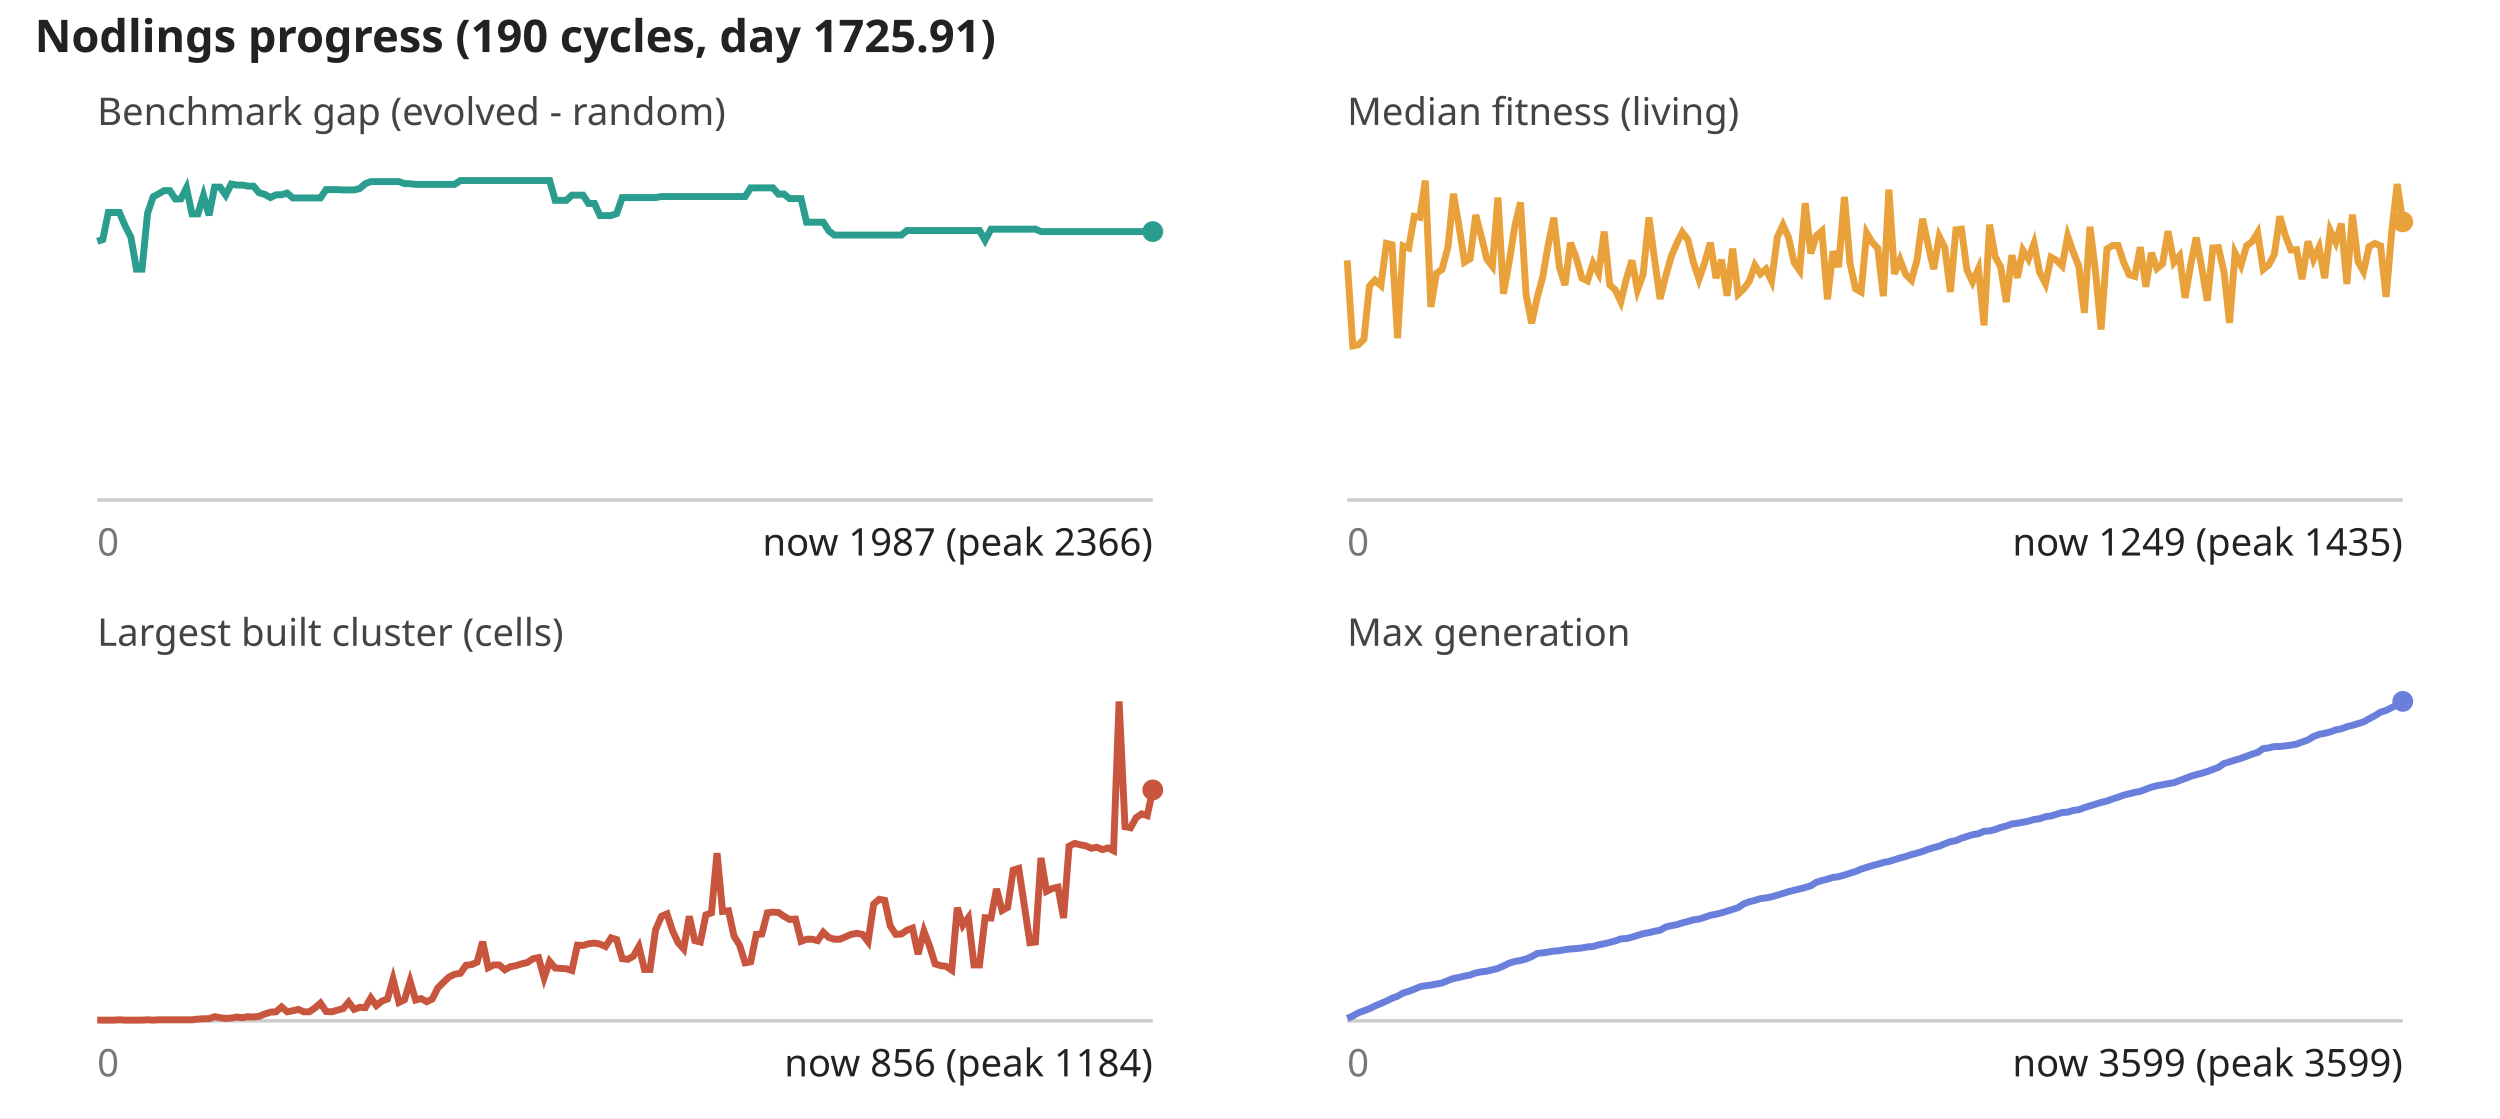
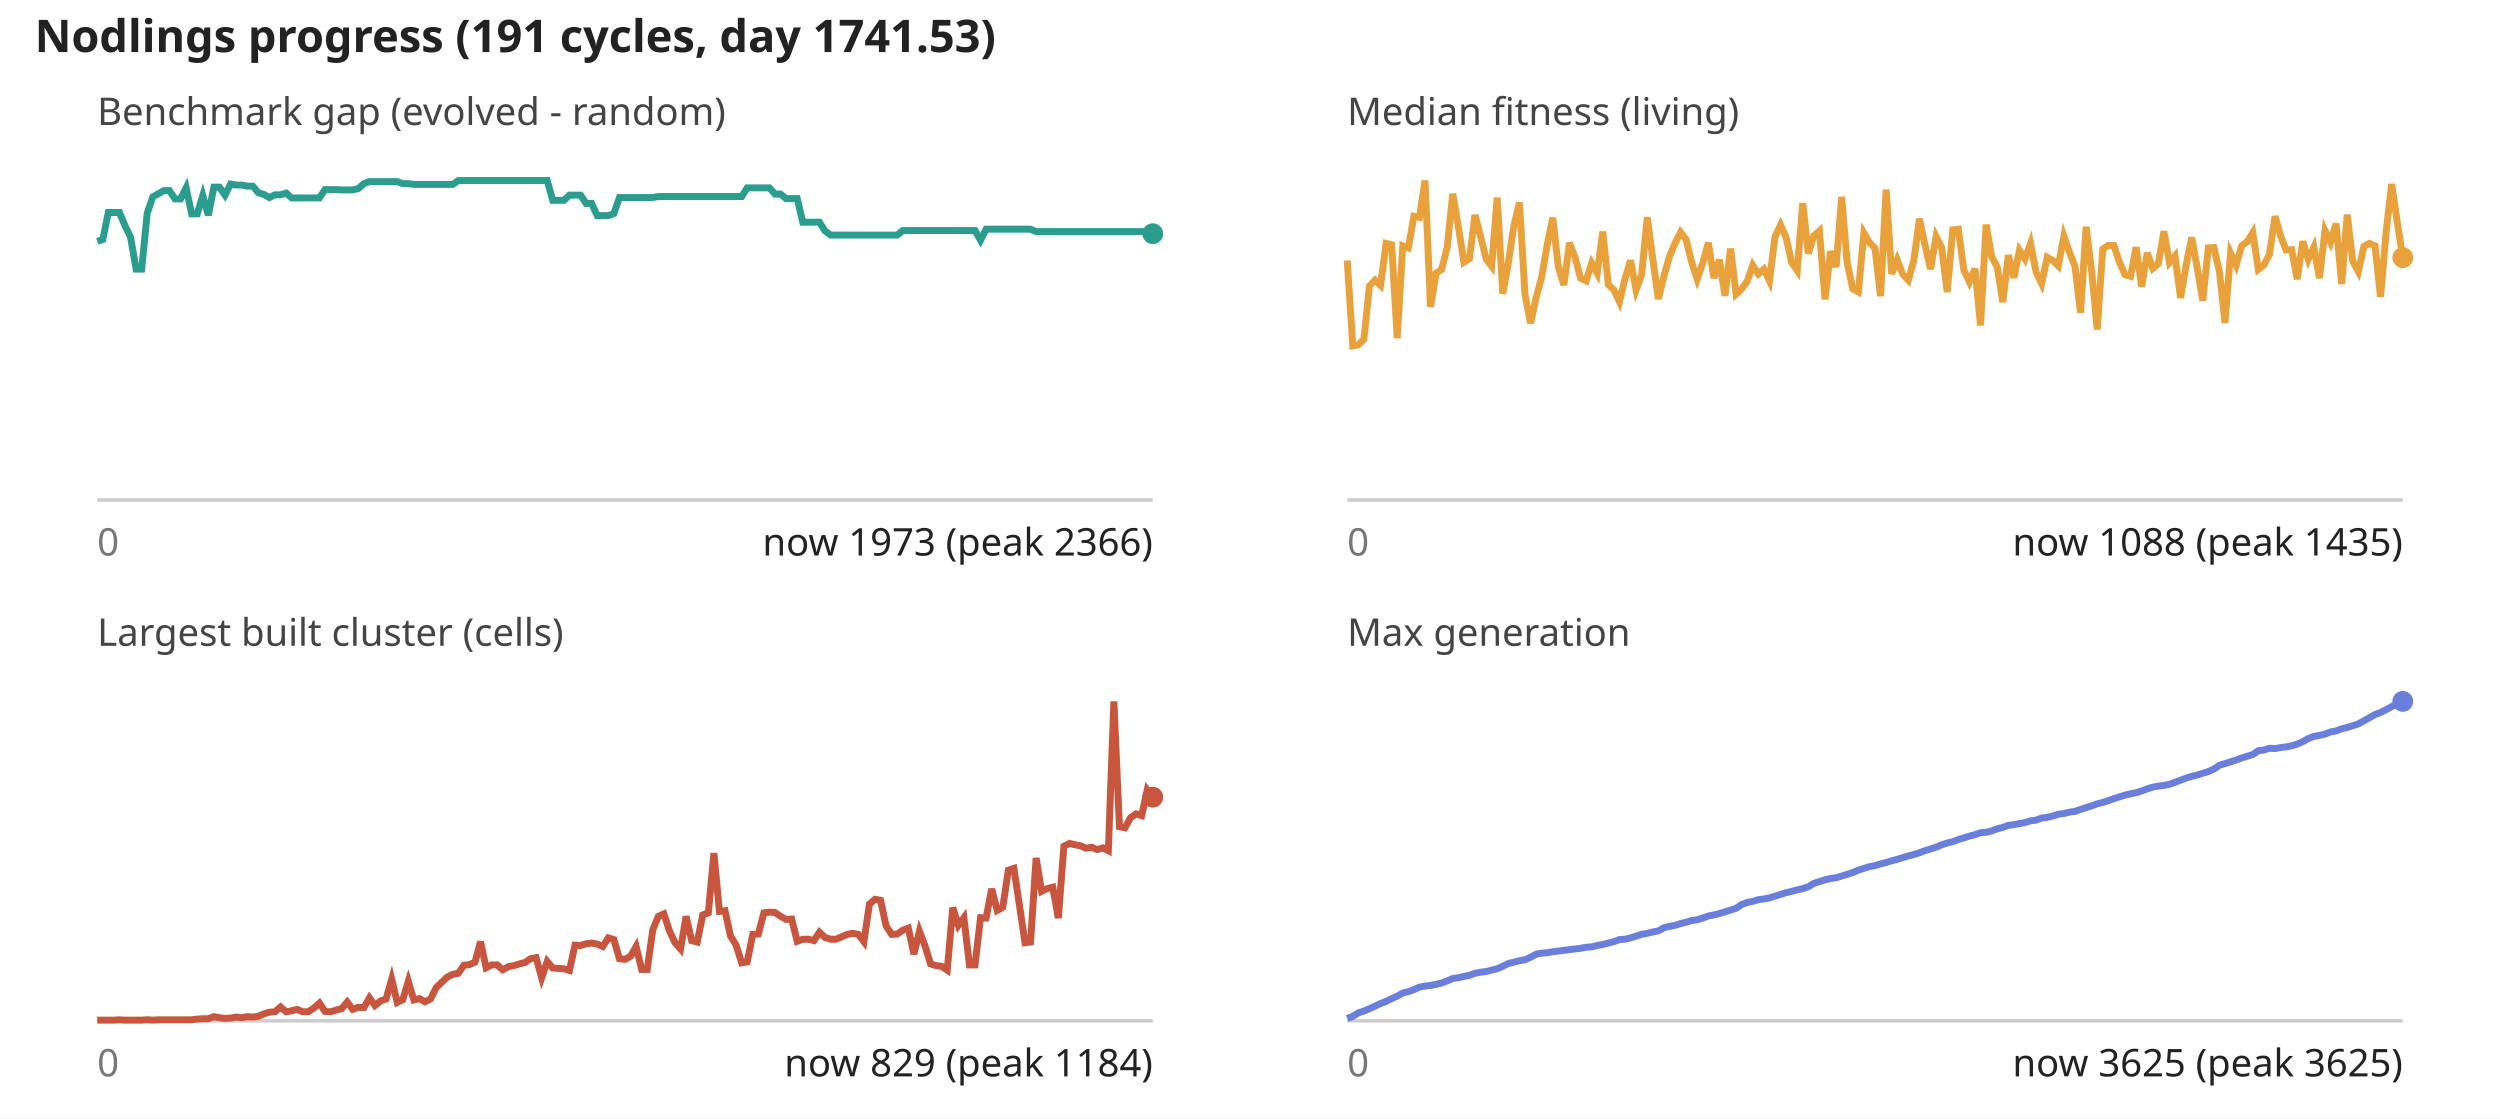
<svg xmlns="http://www.w3.org/2000/svg" viewBox="0 0 720 322" font-family="sans-serif" font-size="11">
  <rect width="100%" height="100%" fill="#fff" />
-   <text x="10" y="15" font-size="13" font-weight="bold" fill="#222">Nodlings progress (190 cycles, day 1725.91)</text>
+   <text x="10" y="15" font-size="13" font-weight="bold" fill="#222">Nodlings progress (191 cycles, day 1741.53)</text>
  <text x="28" y="36" fill="#444">Benchmark gap (evolved - random)</text>
  <line x1="28" y1="144" x2="332" y2="144" stroke="#ccc" />
-   <polyline fill="none" stroke="#2a9d8f" stroke-width="2" points="28.0,69.5 29.6,69.0 31.2,61.2 32.8,61.2 34.4,61.2 36.0,65.0 37.7,68.3 39.3,77.5 40.9,77.5 42.5,61.4 44.1,56.7 45.7,55.8 47.3,54.9 48.9,54.9 50.5,57.3 52.1,57.3 53.7,54.1 55.3,61.6 57.0,61.6 58.6,56.3 60.2,62.0 61.8,53.9 63.4,53.9 65.0,56.2 66.6,53.0 68.2,53.3 69.8,53.3 71.4,53.6 73.0,53.6 74.6,55.5 76.3,56.0 77.9,56.9 79.5,56.1 81.1,56.1 82.7,55.6 84.3,57.0 85.9,57.0 87.5,57.0 89.1,57.0 90.7,57.0 92.3,57.0 93.9,54.6 95.6,54.6 97.2,54.6 98.8,54.7 100.4,54.7 102.0,54.7 103.6,54.3 105.2,52.9 106.8,52.3 108.4,52.3 110.0,52.3 111.6,52.3 113.2,52.3 114.9,52.3 116.5,52.9 118.1,52.9 119.7,53.1 121.3,53.1 122.9,53.1 124.5,53.1 126.1,53.1 127.7,53.1 129.3,53.1 130.9,53.1 132.6,52.0 134.2,52.0 135.8,52.0 137.4,52.0 139.0,52.0 140.6,52.0 142.2,52.0 143.8,52.0 145.4,52.0 147.0,52.0 148.6,52.0 150.2,52.0 151.9,52.0 153.5,52.0 155.1,52.0 156.7,52.0 158.3,52.0 159.9,57.7 161.5,57.7 163.1,57.7 164.7,56.2 166.3,56.2 167.9,56.2 169.5,58.6 171.2,58.6 172.8,62.1 174.4,62.1 176.0,62.1 177.6,61.5 179.2,56.9 180.8,56.9 182.4,56.9 184.0,56.9 185.6,56.9 187.2,56.9 188.8,56.9 190.5,56.6 192.1,56.6 193.7,56.6 195.3,56.6 196.9,56.6 198.5,56.6 200.1,56.6 201.7,56.6 203.3,56.6 204.9,56.6 206.5,56.6 208.1,56.6 209.8,56.6 211.4,56.6 213.0,56.6 214.6,56.6 216.2,54.1 217.8,54.1 219.4,54.1 221.0,54.1 222.6,54.1 224.2,55.9 225.8,55.9 227.4,57.2 229.1,57.2 230.7,57.2 232.3,64.0 233.9,64.0 235.5,64.0 237.1,64.0 238.7,66.5 240.3,67.7 241.9,67.7 243.5,67.7 245.1,67.7 246.8,67.7 248.4,67.7 250.0,67.7 251.6,67.7 253.2,67.7 254.8,67.7 256.4,67.7 258.0,67.7 259.6,67.7 261.2,66.4 262.8,66.4 264.4,66.4 266.1,66.4 267.7,66.4 269.3,66.4 270.9,66.4 272.5,66.4 274.1,66.4 275.7,66.4 277.3,66.4 278.9,66.4 280.5,66.4 282.1,66.4 283.7,69.2 285.4,66.0 287.0,66.0 288.6,66.0 290.2,66.0 291.8,66.0 293.4,66.0 295.0,66.0 296.6,66.0 298.2,66.0 299.8,66.7 301.4,66.7 303.0,66.7 304.7,66.7 306.3,66.7 307.9,66.7 309.5,66.7 311.1,66.7 312.7,66.7 314.3,66.7 315.9,66.7 317.5,66.7 319.1,66.7 320.7,66.7 322.3,66.7 324.0,66.7 325.6,66.7 327.2,66.7 328.8,66.7 330.4,66.7 332.0,66.7" />
-   <circle cx="332.0" cy="66.7" r="3" fill="#2a9d8f" />
+   <polyline fill="none" stroke="#2a9d8f" stroke-width="2" points="28.0,69.5 29.6,69.0 31.2,61.2 32.8,61.2 34.4,61.2 36.0,65.0 37.6,68.3 39.2,77.5 40.8,77.5 42.4,61.4 44.0,56.7 45.6,55.8 47.2,54.9 48.8,54.9 50.4,57.3 52.0,57.3 53.6,54.1 55.2,61.6 56.8,61.6 58.4,56.3 60.0,62.0 61.6,53.9 63.2,53.9 64.8,56.2 66.4,53.0 68.0,53.3 69.6,53.3 71.2,53.6 72.8,53.6 74.4,55.5 76.0,56.0 77.6,56.9 79.2,56.1 80.8,56.1 82.4,55.6 84.0,57.0 85.6,57.0 87.2,57.0 88.8,57.0 90.4,57.0 92.0,57.0 93.6,54.6 95.2,54.6 96.8,54.6 98.4,54.7 100.0,54.7 101.6,54.7 103.2,54.3 104.8,52.9 106.4,52.3 108.0,52.3 109.6,52.3 111.2,52.3 112.8,52.3 114.4,52.3 116.0,52.9 117.6,52.9 119.2,53.1 120.8,53.1 122.4,53.1 124.0,53.1 125.6,53.1 127.2,53.1 128.8,53.1 130.4,53.1 132.0,52.0 133.6,52.0 135.2,52.0 136.8,52.0 138.4,52.0 140.0,52.0 141.6,52.0 143.2,52.0 144.8,52.0 146.4,52.0 148.0,52.0 149.6,52.0 151.2,52.0 152.8,52.0 154.4,52.0 156.0,52.0 157.6,52.0 159.2,57.7 160.8,57.7 162.4,57.7 164.0,56.2 165.6,56.2 167.2,56.2 168.8,58.6 170.4,58.6 172.0,62.1 173.6,62.1 175.2,62.1 176.8,61.5 178.4,56.9 180.0,56.9 181.6,56.9 183.2,56.9 184.8,56.9 186.4,56.9 188.0,56.9 189.6,56.6 191.2,56.6 192.8,56.6 194.4,56.6 196.0,56.6 197.6,56.6 199.2,56.6 200.8,56.6 202.4,56.6 204.0,56.6 205.6,56.6 207.2,56.6 208.8,56.6 210.4,56.6 212.0,56.6 213.6,56.6 215.2,54.1 216.8,54.1 218.4,54.1 220.0,54.1 221.6,54.1 223.2,55.9 224.8,55.9 226.4,57.2 228.0,57.2 229.6,57.2 231.2,64.0 232.8,64.0 234.4,64.0 236.0,64.0 237.6,66.5 239.2,67.7 240.8,67.7 242.4,67.7 244.0,67.7 245.6,67.7 247.2,67.7 248.8,67.7 250.4,67.7 252.0,67.7 253.6,67.7 255.2,67.7 256.8,67.7 258.4,67.7 260.0,66.4 261.6,66.4 263.2,66.4 264.8,66.4 266.4,66.4 268.0,66.4 269.6,66.4 271.2,66.4 272.8,66.4 274.4,66.4 276.0,66.4 277.6,66.4 279.2,66.4 280.8,66.4 282.4,69.2 284.0,66.0 285.6,66.0 287.2,66.0 288.8,66.0 290.4,66.0 292.0,66.0 293.6,66.0 295.2,66.0 296.8,66.0 298.4,66.7 300.0,66.7 301.6,66.7 303.2,66.7 304.8,66.7 306.4,66.7 308.0,66.7 309.6,66.7 311.2,66.7 312.8,66.7 314.4,66.7 316.0,66.7 317.6,66.7 319.2,66.7 320.8,66.7 322.4,66.7 324.0,66.7 325.6,66.7 327.2,66.7 328.8,66.7 330.4,66.7 332.0,67.3" />
+   <circle cx="332.0" cy="67.3" r="3" fill="#2a9d8f" />
  <text x="28" y="160" fill="#777">0</text>
-   <text x="332" y="160" text-anchor="end" fill="#222">now 1987 (peak 2366)</text>
+   <text x="332" y="160" text-anchor="end" fill="#222">now 1973 (peak 2366)</text>
  <text x="388" y="36" fill="#444">Median fitness (living)</text>
  <line x1="388" y1="144" x2="692" y2="144" stroke="#ccc" />
-   <polyline fill="none" stroke="#e9a23b" stroke-width="2" points="388.0,75.0 389.6,99.6 391.2,99.3 392.8,97.7 394.4,82.4 396.0,80.7 397.7,82.2 399.3,70.1 400.9,70.5 402.5,97.4 404.1,70.8 405.7,71.4 407.3,62.3 408.9,62.6 410.5,52.0 412.1,88.4 413.7,78.7 415.3,77.6 417.0,71.2 418.6,55.8 420.2,65.2 421.8,75.5 423.4,74.5 425.0,61.9 426.6,68.0 428.2,74.6 429.8,76.7 431.4,56.9 433.0,84.6 434.6,75.7 436.3,65.0 437.9,58.3 439.5,84.8 441.1,93.1 442.7,85.8 444.3,79.8 445.9,70.5 447.5,62.7 449.1,76.9 450.7,82.1 452.3,69.9 453.9,74.1 455.6,80.1 457.2,80.9 458.8,75.8 460.4,78.7 462.0,66.7 463.6,82.0 465.2,83.5 466.8,86.9 468.4,80.3 470.0,75.0 471.6,83.5 473.2,79.1 474.9,62.6 476.5,74.6 478.1,86.1 479.7,79.6 481.3,73.9 482.9,70.1 484.5,66.9 486.1,69.0 487.7,75.5 489.3,80.4 490.9,75.8 492.6,69.9 494.2,80.1 495.8,74.8 497.4,85.2 499.0,71.6 500.6,84.7 502.2,83.2 503.8,81.0 505.4,76.4 507.0,78.9 508.6,77.5 510.2,80.9 511.9,68.2 513.5,64.8 515.1,68.4 516.7,75.6 518.3,77.9 519.9,58.5 521.5,73.0 523.1,67.9 524.7,66.5 526.3,86.2 527.9,72.4 529.5,76.9 531.2,56.7 532.8,75.8 534.4,83.2 536.0,84.1 537.6,67.1 539.2,69.8 540.8,71.5 542.4,85.3 544.0,54.6 545.6,78.9 547.2,74.8 548.8,79.0 550.5,80.7 552.1,74.9 553.7,63.0 555.3,70.6 556.9,77.5 558.5,68.1 560.1,71.3 561.7,84.1 563.3,66.2 564.9,66.0 566.5,77.8 568.1,81.2 569.8,77.4 571.4,93.7 573.0,64.7 574.6,73.9 576.2,76.9 577.8,87.0 579.4,73.5 581.0,80.0 582.6,72.1 584.2,74.6 585.8,70.1 587.4,78.4 589.1,81.7 590.7,74.1 592.3,75.0 593.9,76.6 595.5,68.0 597.1,72.6 598.7,76.7 600.3,90.1 601.9,65.3 603.5,78.1 605.1,94.9 606.8,71.7 608.4,70.7 610.0,70.7 611.6,75.5 613.2,79.1 614.8,79.6 616.4,71.2 618.0,82.6 619.6,72.8 621.2,77.3 622.8,76.0 624.4,66.6 626.1,75.6 627.7,73.7 629.3,85.8 630.9,76.4 632.5,68.4 634.1,77.1 635.7,86.6 637.3,71.4 638.9,71.3 640.5,78.2 642.1,93.0 643.7,72.9 645.4,76.4 647.0,70.8 648.6,69.6 650.2,67.0 651.8,77.6 653.4,76.3 655.0,73.3 656.6,62.3 658.2,67.9 659.8,72.0 661.4,71.9 663.0,80.4 664.7,69.5 666.3,74.7 667.9,71.2 669.5,80.1 671.1,66.4 672.7,69.8 674.3,64.4 675.9,81.8 677.5,61.8 679.1,75.3 680.7,78.2 682.3,71.0 684.0,70.1 685.6,70.8 687.2,85.5 688.8,66.9 690.4,53.0 692.0,63.9" />
-   <circle cx="692.0" cy="63.9" r="3" fill="#e9a23b" />
+   <polyline fill="none" stroke="#e9a23b" stroke-width="2" points="388.0,75.0 389.6,99.6 391.2,99.3 392.8,97.7 394.4,82.4 396.0,80.7 397.6,82.2 399.2,70.1 400.8,70.5 402.4,97.4 404.0,70.8 405.6,71.4 407.2,62.3 408.8,62.6 410.4,52.0 412.0,88.4 413.6,78.7 415.2,77.6 416.8,71.2 418.4,55.8 420.0,65.2 421.6,75.5 423.2,74.5 424.8,61.9 426.4,68.0 428.0,74.6 429.6,76.7 431.2,56.9 432.8,84.6 434.4,75.7 436.0,65.0 437.6,58.3 439.2,84.8 440.8,93.1 442.4,85.8 444.0,79.8 445.6,70.5 447.2,62.7 448.8,76.9 450.4,82.1 452.0,69.9 453.6,74.1 455.2,80.1 456.8,80.9 458.4,75.8 460.0,78.7 461.6,66.7 463.2,82.0 464.8,83.5 466.4,86.9 468.0,80.3 469.6,75.0 471.2,83.5 472.8,79.1 474.4,62.6 476.0,74.6 477.6,86.1 479.2,79.6 480.8,73.9 482.4,70.1 484.0,66.9 485.6,69.0 487.2,75.5 488.8,80.4 490.4,75.8 492.0,69.9 493.6,80.1 495.2,74.8 496.8,85.2 498.4,71.6 500.0,84.7 501.6,83.2 503.2,81.0 504.8,76.4 506.4,78.9 508.0,77.5 509.6,80.9 511.2,68.2 512.8,64.8 514.4,68.4 516.0,75.6 517.6,77.9 519.2,58.5 520.8,73.0 522.4,67.9 524.0,66.5 525.6,86.2 527.2,72.4 528.8,76.9 530.4,56.7 532.0,75.8 533.6,83.2 535.2,84.1 536.8,67.1 538.4,69.8 540.0,71.5 541.6,85.3 543.2,54.6 544.8,78.9 546.4,74.8 548.0,79.0 549.6,80.7 551.2,74.9 552.8,63.0 554.4,70.6 556.0,77.5 557.6,68.1 559.2,71.3 560.8,84.1 562.4,66.2 564.0,66.0 565.6,77.8 567.2,81.2 568.8,77.4 570.4,93.7 572.0,64.7 573.6,73.9 575.2,76.9 576.8,87.0 578.4,73.5 580.0,80.0 581.6,72.1 583.2,74.6 584.8,70.1 586.4,78.4 588.0,81.7 589.6,74.1 591.2,75.0 592.8,76.6 594.4,68.0 596.0,72.6 597.6,76.7 599.2,90.1 600.8,65.3 602.4,78.1 604.0,94.9 605.6,71.7 607.2,70.7 608.8,70.7 610.4,75.5 612.0,79.1 613.6,79.6 615.2,71.2 616.8,82.6 618.4,72.8 620.0,77.3 621.6,76.0 623.2,66.6 624.8,75.6 626.4,73.7 628.0,85.8 629.6,76.4 631.2,68.4 632.8,77.1 634.4,86.6 636.0,71.4 637.6,71.3 639.2,78.2 640.8,93.0 642.4,72.9 644.0,76.4 645.6,70.8 647.2,69.6 648.8,67.0 650.4,77.6 652.0,76.3 653.6,73.3 655.2,62.3 656.8,67.9 658.4,72.0 660.0,71.9 661.6,80.4 663.2,69.5 664.8,74.7 666.4,71.2 668.0,80.1 669.6,66.4 671.2,69.8 672.8,64.4 674.4,81.8 676.0,61.8 677.6,75.3 679.2,78.2 680.8,71.0 682.4,70.1 684.0,70.8 685.6,85.5 687.2,66.9 688.8,53.0 690.4,63.9 692.0,74.2" />
+   <circle cx="692.0" cy="74.2" r="3" fill="#e9a23b" />
  <text x="388" y="160" fill="#777">0</text>
-   <text x="692" y="160" text-anchor="end" fill="#222">now 1249 (peak 1435)</text>
+   <text x="692" y="160" text-anchor="end" fill="#222">now 1088 (peak 1435)</text>
  <text x="28" y="186" fill="#444">Largest built cluster (cells)</text>
  <line x1="28" y1="294" x2="332" y2="294" stroke="#ccc" />
-   <polyline fill="none" stroke="#c8553d" stroke-width="2" points="28.0,293.8 29.6,293.8 31.2,293.8 32.8,293.8 34.4,293.7 36.0,293.8 37.7,293.8 39.3,293.8 40.9,293.8 42.5,293.7 44.1,293.8 45.7,293.7 47.3,293.7 48.9,293.7 50.5,293.7 52.1,293.7 53.7,293.7 55.3,293.7 57.0,293.5 58.6,293.4 60.2,293.4 61.8,292.8 63.4,293.1 65.0,293.3 66.6,293.2 68.2,292.9 69.8,293.1 71.4,292.8 73.0,292.9 74.6,292.7 76.3,292.0 77.9,291.5 79.5,291.4 81.1,290.0 82.7,291.4 84.3,291.1 85.9,290.7 87.5,291.4 89.1,291.4 90.7,290.3 92.3,288.9 93.9,291.3 95.6,291.4 97.2,290.9 98.8,290.5 100.4,288.6 102.0,290.7 103.6,290.1 105.2,290.2 106.8,287.4 108.4,289.6 110.0,288.3 111.6,287.7 113.2,282.0 114.9,288.7 116.5,287.9 118.1,282.6 119.7,288.0 121.3,287.6 122.9,288.5 124.5,287.7 126.1,284.5 127.7,282.9 129.3,281.4 130.9,280.6 132.6,280.3 134.2,278.0 135.8,277.8 137.4,277.1 139.0,271.2 140.6,278.7 142.2,277.9 143.8,277.9 145.4,279.3 147.0,278.4 148.6,278.1 150.2,277.6 151.9,277.2 153.5,276.1 155.1,275.8 156.7,281.6 158.3,276.9 159.9,278.8 161.5,278.9 163.1,279.0 164.7,279.5 166.3,272.2 167.9,272.3 169.5,271.8 171.2,271.6 172.8,271.9 174.4,272.6 176.0,270.1 177.6,270.6 179.2,276.1 180.8,276.3 182.4,275.4 184.0,272.6 185.6,279.2 187.2,279.2 188.8,267.8 190.5,263.9 192.1,263.2 193.7,268.1 195.3,271.5 196.9,273.3 198.5,263.9 200.1,270.9 201.7,271.3 203.3,263.5 204.9,262.9 206.5,245.7 208.1,262.5 209.8,262.3 211.4,269.6 213.0,272.2 214.6,277.3 216.2,277.0 217.8,269.1 219.4,269.0 221.0,262.9 222.6,262.7 224.2,262.8 225.8,263.9 227.4,264.8 229.1,264.7 230.7,271.1 232.3,270.5 233.9,270.5 235.5,270.9 237.1,268.5 238.7,270.0 240.3,270.5 241.9,270.5 243.5,269.8 245.1,269.1 246.8,268.8 248.4,269.1 250.0,271.2 251.6,260.4 253.2,259.0 254.8,259.3 256.4,266.7 258.0,269.1 259.6,269.0 261.2,267.9 262.8,267.3 264.4,274.8 266.1,268.2 267.7,272.4 269.3,277.6 270.9,278.1 272.5,278.3 274.1,279.4 275.7,261.4 277.3,266.5 278.9,264.3 280.5,277.9 282.1,277.9 283.7,264.3 285.4,264.4 287.0,256.0 288.6,262.2 290.2,261.3 291.8,250.6 293.4,250.1 295.0,260.7 296.6,271.5 298.2,271.3 299.8,247.1 301.4,256.7 303.0,255.9 304.7,255.5 306.3,264.4 307.9,243.7 309.5,242.9 311.1,243.3 312.7,243.6 314.3,244.3 315.9,244.0 317.5,244.7 319.1,244.2 320.7,245.0 322.3,202.0 324.0,238.1 325.6,238.4 327.2,235.5 328.8,234.4 330.4,234.9 332.0,227.5" />
-   <circle cx="332.0" cy="227.5" r="3" fill="#c8553d" />
+   <polyline fill="none" stroke="#c8553d" stroke-width="2" points="28.0,293.8 29.6,293.8 31.2,293.8 32.8,293.8 34.4,293.7 36.0,293.8 37.6,293.8 39.2,293.8 40.8,293.8 42.4,293.7 44.0,293.8 45.6,293.7 47.2,293.7 48.8,293.7 50.4,293.7 52.0,293.7 53.6,293.7 55.2,293.7 56.8,293.5 58.4,293.4 60.0,293.4 61.6,292.8 63.2,293.1 64.8,293.3 66.4,293.2 68.0,292.9 69.6,293.1 71.2,292.8 72.8,292.9 74.4,292.7 76.0,292.0 77.6,291.5 79.2,291.4 80.8,290.0 82.4,291.4 84.0,291.1 85.6,290.7 87.2,291.4 88.8,291.4 90.4,290.3 92.0,288.9 93.6,291.3 95.2,291.4 96.8,290.9 98.4,290.5 100.0,288.6 101.6,290.7 103.2,290.1 104.8,290.2 106.4,287.4 108.0,289.6 109.6,288.3 111.2,287.7 112.8,282.0 114.4,288.7 116.0,287.9 117.6,282.6 119.2,288.0 120.8,287.6 122.4,288.5 124.0,287.7 125.6,284.5 127.2,282.9 128.8,281.4 130.4,280.6 132.0,280.3 133.6,278.0 135.2,277.8 136.8,277.1 138.4,271.2 140.0,278.7 141.6,277.9 143.2,277.9 144.8,279.3 146.4,278.4 148.0,278.1 149.6,277.6 151.2,277.2 152.8,276.1 154.4,275.8 156.0,281.6 157.6,276.9 159.2,278.8 160.8,278.9 162.4,279.0 164.0,279.5 165.6,272.2 167.2,272.3 168.8,271.8 170.4,271.6 172.0,271.9 173.6,272.6 175.2,270.1 176.8,270.6 178.4,276.1 180.0,276.3 181.6,275.4 183.2,272.6 184.8,279.2 186.4,279.2 188.0,267.8 189.6,263.9 191.2,263.2 192.8,268.1 194.4,271.5 196.0,273.3 197.6,263.9 199.2,270.9 200.8,271.3 202.4,263.5 204.0,262.9 205.6,245.7 207.2,262.5 208.8,262.3 210.4,269.6 212.0,272.2 213.6,277.3 215.2,277.0 216.8,269.1 218.4,269.0 220.0,262.9 221.6,262.7 223.2,262.8 224.8,263.9 226.4,264.8 228.0,264.7 229.6,271.1 231.2,270.5 232.8,270.5 234.4,270.9 236.0,268.5 237.6,270.0 239.2,270.5 240.8,270.5 242.4,269.8 244.0,269.1 245.6,268.8 247.2,269.1 248.8,271.2 250.4,260.4 252.0,259.0 253.6,259.3 255.2,266.7 256.8,269.1 258.4,269.0 260.0,267.9 261.6,267.3 263.2,274.8 264.8,268.2 266.4,272.4 268.0,277.6 269.6,278.1 271.2,278.3 272.8,279.4 274.4,261.4 276.0,266.5 277.6,264.3 279.2,277.9 280.8,277.9 282.4,264.3 284.0,264.4 285.6,256.0 287.2,262.2 288.8,261.3 290.4,250.6 292.0,250.1 293.6,260.7 295.2,271.5 296.8,271.3 298.4,247.1 300.0,256.7 301.6,255.9 303.2,255.5 304.8,264.4 306.4,243.7 308.0,242.9 309.6,243.3 311.2,243.6 312.8,244.3 314.4,244.0 316.0,244.7 317.6,244.2 319.2,245.0 320.8,202.0 322.4,238.1 324.0,238.4 325.6,235.5 327.2,234.4 328.8,234.9 330.4,227.5 332.0,229.6" />
+   <circle cx="332.0" cy="229.6" r="3" fill="#c8553d" />
  <text x="28" y="310" fill="#777">0</text>
-   <text x="332" y="310" text-anchor="end" fill="#222">now 856 (peak 1184)</text>
+   <text x="332" y="310" text-anchor="end" fill="#222">now 829 (peak 1184)</text>
  <text x="388" y="186" fill="#444">Max generation</text>
  <line x1="388" y1="294" x2="692" y2="294" stroke="#ccc" />
-   <polyline fill="none" stroke="#6a7fdb" stroke-width="2" points="388.0,293.3 389.6,292.6 391.2,291.7 392.8,291.1 394.4,290.5 396.0,289.7 397.7,289.0 399.3,288.3 400.9,287.5 402.5,286.9 404.1,286.0 405.7,285.5 407.3,284.9 408.9,284.2 410.5,283.9 412.1,283.7 413.7,283.4 415.3,283.1 417.0,282.4 418.6,281.8 420.2,281.5 421.8,281.1 423.4,280.8 425.0,280.2 426.6,279.9 428.2,279.7 429.8,279.3 431.4,278.9 433.0,278.2 434.6,277.4 436.3,276.9 437.9,276.6 439.5,276.2 441.1,275.5 442.7,274.6 444.3,274.4 445.9,274.2 447.5,273.9 449.1,273.8 450.7,273.5 452.3,273.3 453.9,273.2 455.6,273.0 457.2,272.7 458.8,272.6 460.4,272.1 462.0,271.8 463.6,271.4 465.2,271.0 466.8,270.4 468.4,270.3 470.0,269.9 471.6,269.4 473.2,268.9 474.9,268.6 476.5,268.2 478.1,267.9 479.7,267.0 481.3,266.6 482.9,266.3 484.5,265.8 486.1,265.4 487.7,264.9 489.3,264.7 490.9,264.2 492.6,263.6 494.2,263.3 495.8,262.9 497.4,262.4 499.0,261.9 500.6,261.4 502.2,260.3 503.8,259.7 505.4,259.3 507.0,258.8 508.6,258.6 510.2,258.3 511.9,257.8 513.5,257.3 515.1,256.8 516.7,256.4 518.3,256.0 519.9,255.6 521.5,255.1 523.1,254.1 524.7,253.6 526.3,253.2 527.9,252.7 529.5,252.5 531.2,252.0 532.8,251.5 534.4,251.0 536.0,250.3 537.6,249.8 539.2,249.3 540.8,248.9 542.4,248.4 544.0,248.1 545.6,247.6 547.2,247.1 548.8,246.7 550.5,246.1 552.1,245.7 553.7,245.2 555.3,244.6 556.9,244.1 558.5,243.7 560.1,243.0 561.7,242.4 563.3,242.1 564.9,241.4 566.5,240.9 568.1,240.4 569.8,240.1 571.4,239.4 573.0,239.3 574.6,238.9 576.2,238.3 577.8,237.9 579.4,237.3 581.0,237.1 582.6,236.8 584.2,236.5 585.8,236.0 587.4,235.8 589.1,235.2 590.7,235.0 592.3,234.5 593.9,234.0 595.5,233.9 597.1,233.4 598.7,233.2 600.3,232.6 601.9,232.1 603.5,231.6 605.1,231.1 606.8,230.7 608.4,230.1 610.0,229.6 611.6,229.0 613.2,228.6 614.8,228.2 616.4,227.9 618.0,227.3 619.6,226.7 621.2,226.3 622.8,226.0 624.4,225.7 626.1,225.4 627.7,224.8 629.3,224.2 630.9,223.6 632.5,223.1 634.1,222.7 635.7,222.2 637.3,221.6 638.9,221.0 640.5,219.9 642.1,219.4 643.7,218.9 645.4,218.4 647.0,217.8 648.6,217.2 650.2,216.7 651.8,215.6 653.4,215.4 655.0,215.0 656.6,215.0 658.2,214.8 659.8,214.6 661.4,214.3 663.0,213.7 664.7,213.1 666.3,212.1 667.9,211.5 669.5,211.2 671.1,210.8 672.7,210.2 674.3,209.9 675.9,209.3 677.5,208.9 679.1,208.4 680.7,207.9 682.3,207.0 684.0,206.1 685.6,205.1 687.2,204.6 688.8,203.8 690.4,202.9 692.0,202.0" />
+   <polyline fill="none" stroke="#6a7fdb" stroke-width="2" points="388.0,293.3 389.6,292.7 391.2,291.7 392.8,291.2 394.4,290.5 396.0,289.8 397.6,289.0 399.2,288.4 400.8,287.6 402.4,286.9 404.0,286.0 405.6,285.6 407.2,285.0 408.8,284.3 410.4,284.0 412.0,283.8 413.6,283.5 415.2,283.1 416.8,282.5 418.4,281.8 420.0,281.6 421.6,281.2 423.2,280.9 424.8,280.3 426.4,280.0 428.0,279.8 429.6,279.4 431.2,279.0 432.8,278.3 434.4,277.5 436.0,277.1 437.6,276.7 439.2,276.4 440.8,275.7 442.4,274.8 444.0,274.5 445.6,274.4 447.2,274.1 448.8,273.9 450.4,273.7 452.0,273.5 453.6,273.3 455.2,273.1 456.8,272.8 458.4,272.7 460.0,272.3 461.6,272.0 463.2,271.6 464.8,271.2 466.4,270.6 468.0,270.5 469.6,270.1 471.2,269.6 472.8,269.1 474.4,268.8 476.0,268.4 477.6,268.1 479.2,267.2 480.8,266.8 482.4,266.5 484.0,266.0 485.6,265.6 487.2,265.1 488.8,264.9 490.4,264.4 492.0,263.8 493.6,263.5 495.2,263.1 496.8,262.6 498.4,262.1 500.0,261.6 501.6,260.5 503.2,259.9 504.8,259.6 506.4,259.1 508.0,258.9 509.6,258.6 511.2,258.1 512.8,257.6 514.4,257.1 516.0,256.7 517.6,256.3 519.2,255.9 520.8,255.4 522.4,254.4 524.0,253.9 525.6,253.4 527.2,253.0 528.8,252.8 530.4,252.3 532.0,251.8 533.6,251.3 535.2,250.6 536.8,250.1 538.4,249.6 540.0,249.3 541.6,248.8 543.2,248.4 544.8,247.9 546.4,247.5 548.0,247.0 549.6,246.5 551.2,246.1 552.8,245.6 554.4,245.0 556.0,244.5 557.6,244.0 559.2,243.3 560.8,242.8 562.4,242.4 564.0,241.8 565.6,241.3 567.2,240.8 568.8,240.4 570.4,239.8 572.0,239.7 573.6,239.3 575.2,238.7 576.8,238.3 578.4,237.7 580.0,237.5 581.6,237.2 583.2,236.9 584.8,236.4 586.4,236.2 588.0,235.6 589.6,235.4 591.2,235.0 592.8,234.5 594.4,234.3 596.0,233.9 597.6,233.7 599.2,233.1 600.8,232.6 602.4,232.1 604.0,231.5 605.6,231.1 607.2,230.6 608.8,230.0 610.4,229.5 612.0,229.0 613.6,228.6 615.2,228.3 616.8,227.8 618.4,227.2 620.0,226.7 621.6,226.4 623.2,226.2 624.8,225.9 626.4,225.3 628.0,224.7 629.6,224.1 631.2,223.6 632.8,223.2 634.4,222.7 636.0,222.2 637.6,221.5 639.2,220.4 640.8,219.9 642.4,219.4 644.0,218.9 645.6,218.3 647.2,217.8 648.8,217.3 650.4,216.2 652.0,216.0 653.6,215.5 655.2,215.6 656.8,215.3 658.4,215.1 660.0,214.8 661.6,214.3 663.2,213.6 664.8,212.7 666.4,212.1 668.0,211.8 669.6,211.4 671.2,210.8 672.8,210.5 674.4,209.9 676.0,209.5 677.6,209.0 679.2,208.5 680.8,207.6 682.4,206.7 684.0,205.8 685.6,205.2 687.2,204.4 688.8,203.5 690.4,202.7 692.0,202.0" />
  <circle cx="692.0" cy="202.0" r="3" fill="#6a7fdb" />
  <text x="388" y="310" fill="#777">0</text>
-   <text x="692" y="310" text-anchor="end" fill="#222">now 3599 (peak 3599)</text>
+   <text x="692" y="310" text-anchor="end" fill="#222">now 3625 (peak 3625)</text>
</svg>
